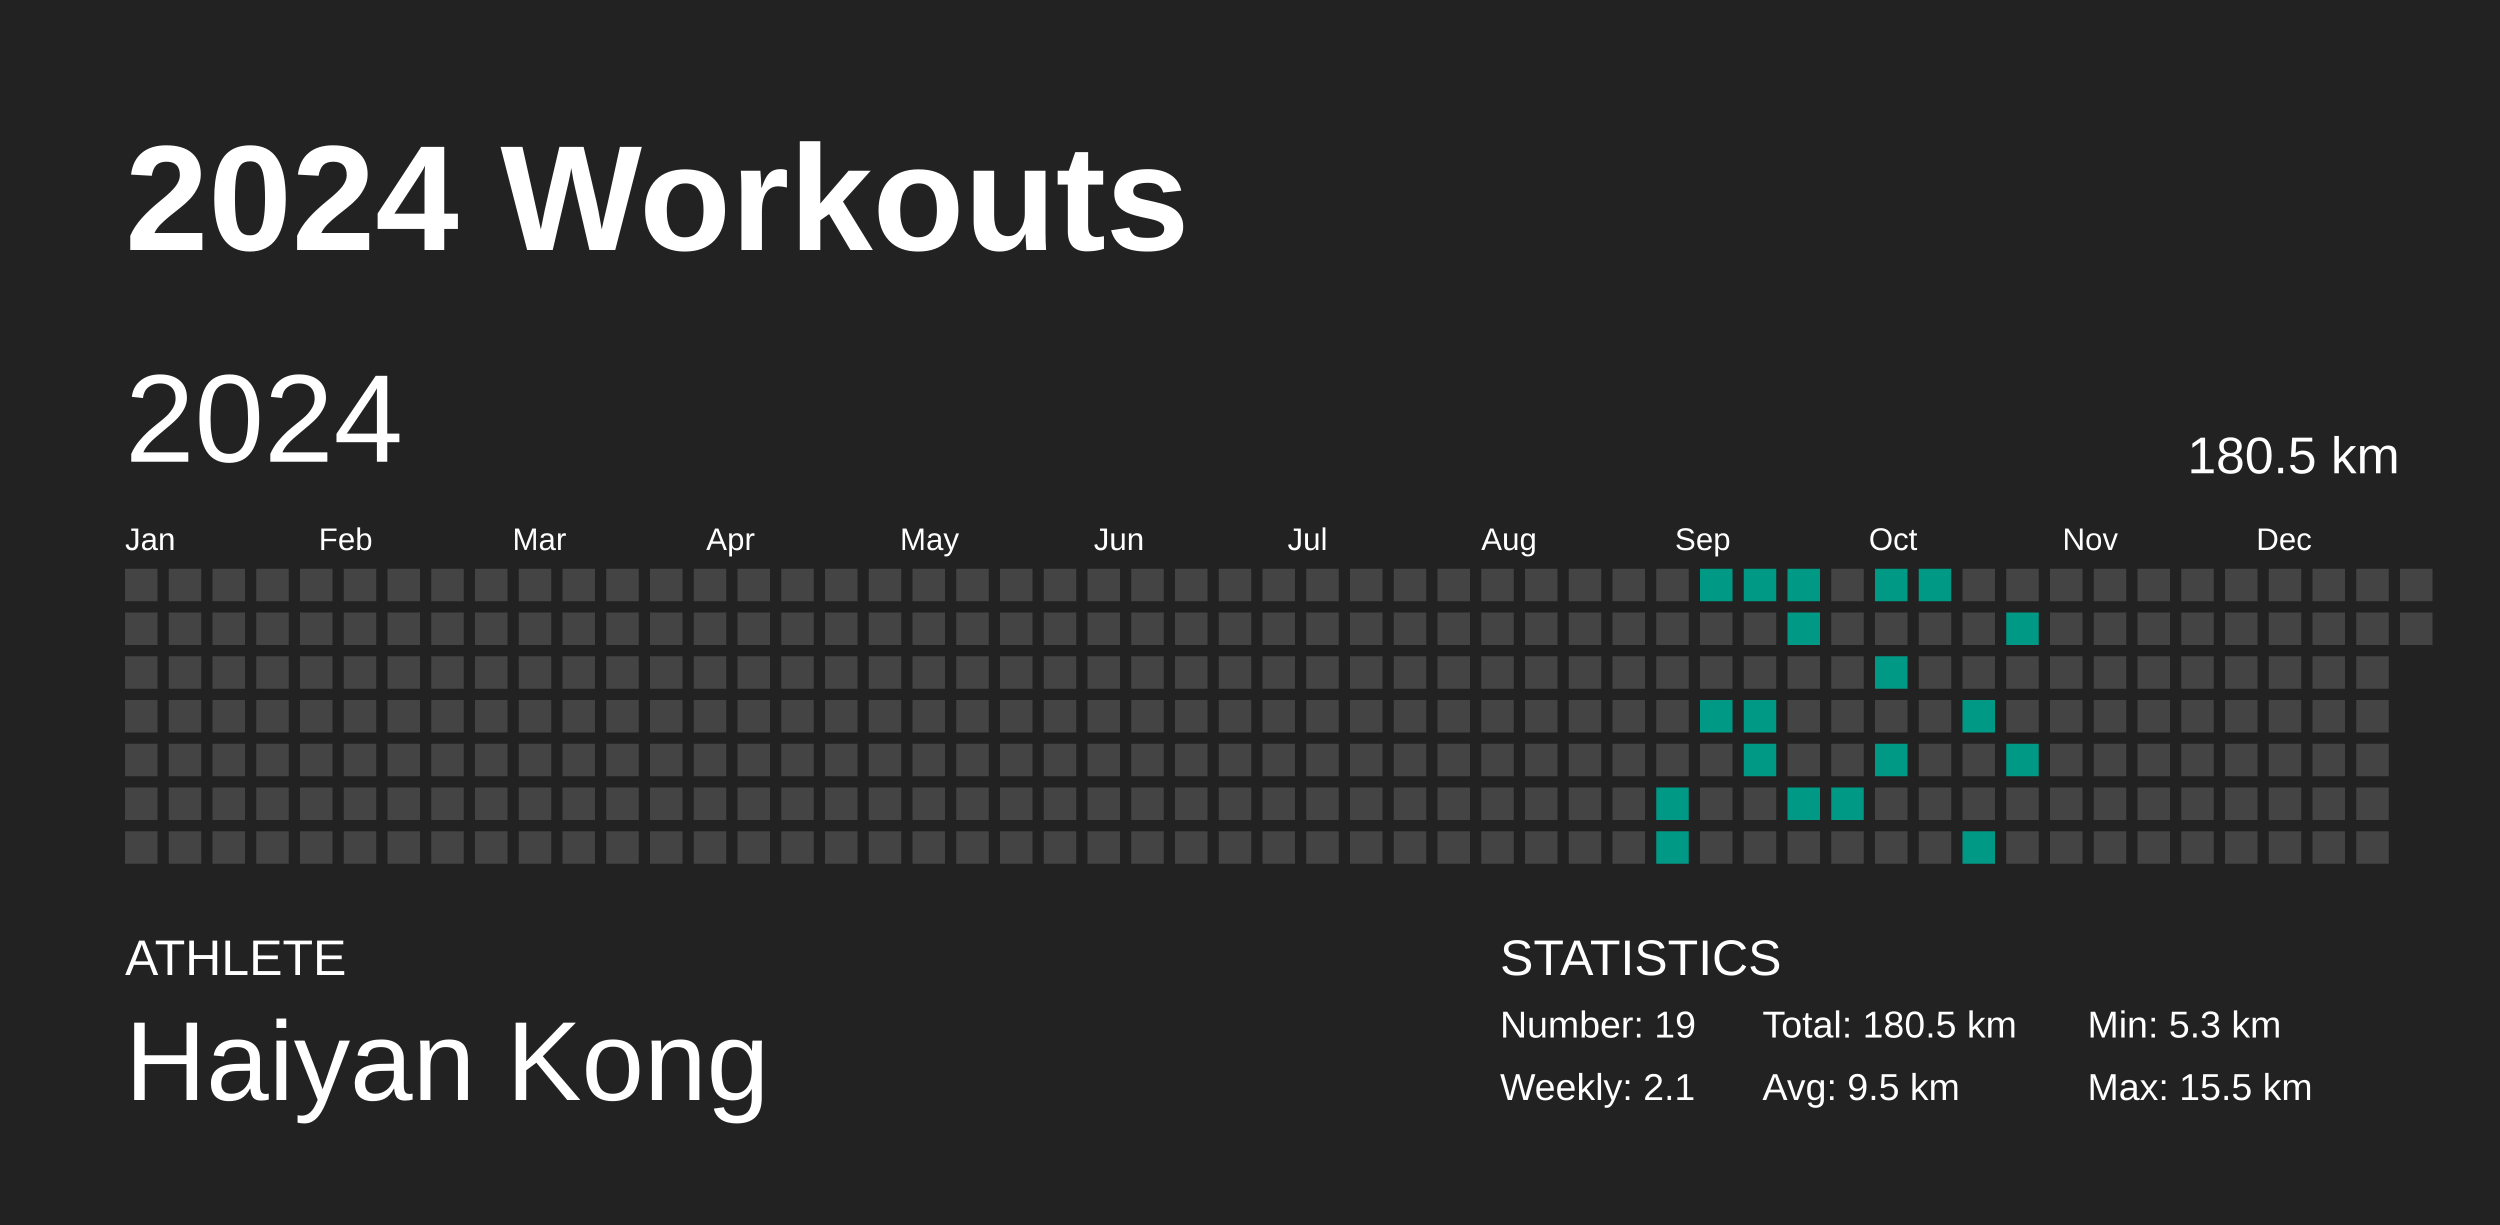
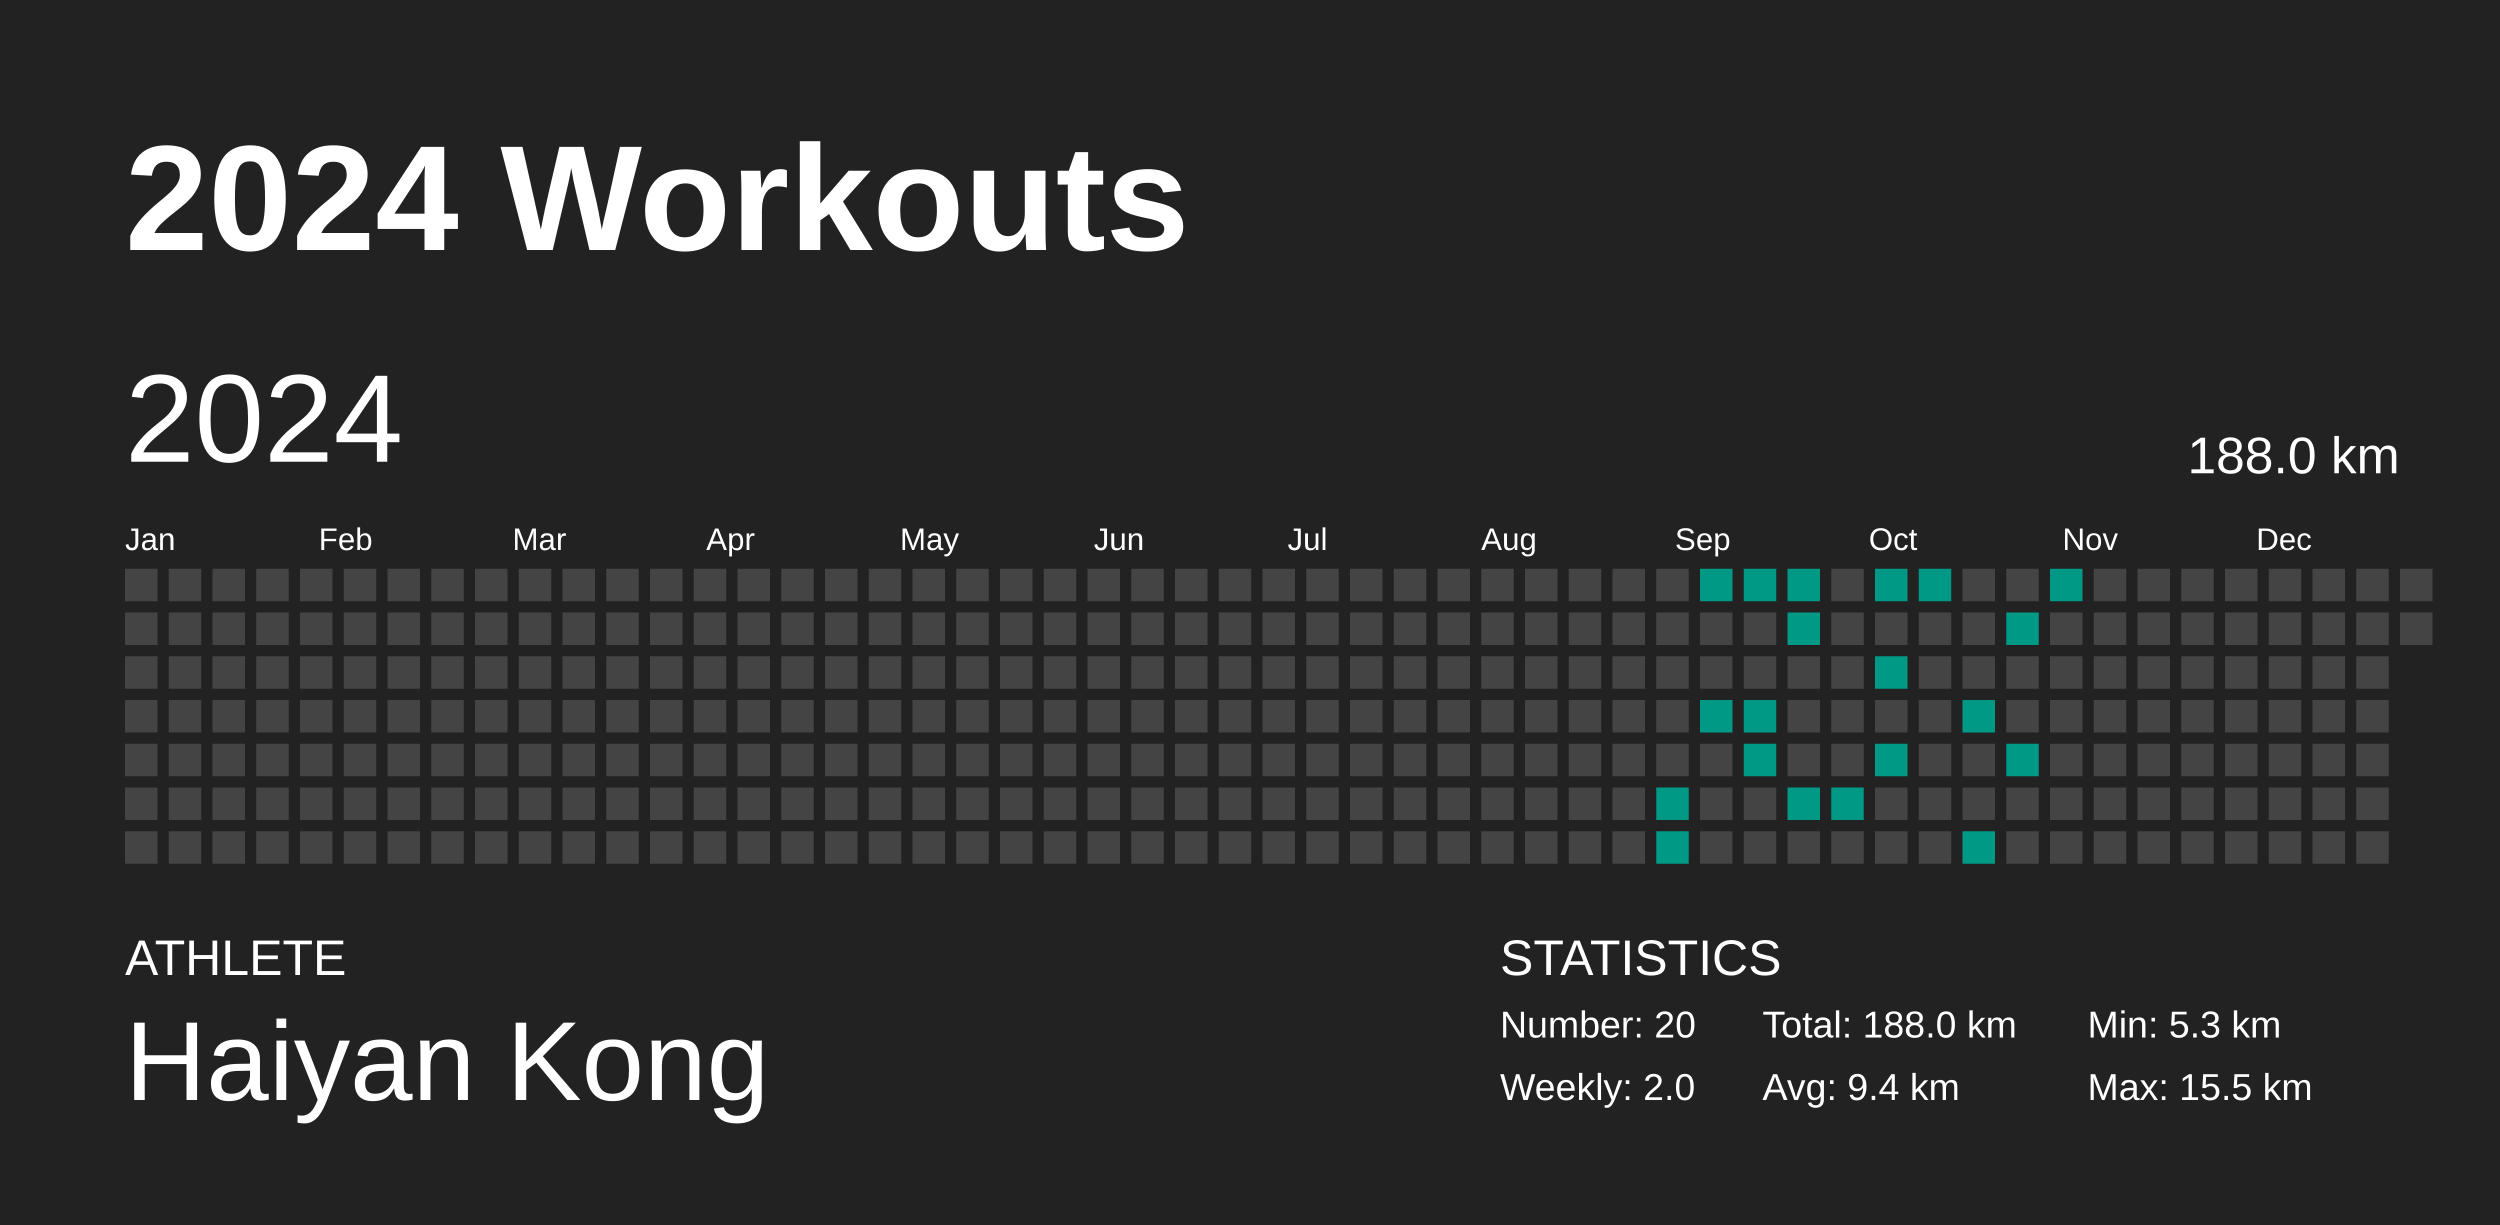
<svg xmlns="http://www.w3.org/2000/svg" baseProfile="full" height="98mm" version="1.1" viewBox="0,0,200,98" width="200mm">
  <defs />
  <rect fill="#222222" height="98" width="200" x="0" y="0" />
  <text fill="#FFFFFF" style="font-size:12px; font-family:Arial; font-weight:bold;" x="10" y="20">2024 Workouts</text>
  <text fill="#FFFFFF" style="font-size:4px; font-family:Arial" x="10" y="78">ATHLETE</text>
  <text fill="#FFFFFF" style="font-size:9px; font-family:Arial" x="10" y="88">Haiyan Kong</text>
  <text fill="#FFFFFF" style="font-size:4px; font-family:Arial" x="120" y="78">STATISTICS</text>
-   <text fill="#FFFFFF" style="font-size:3px; font-family:Arial" x="120" y="83">Number: 19</text>
-   <text fill="#FFFFFF" style="font-size:3px; font-family:Arial" x="120" y="88">Weekly: 2.1</text>
-   <text fill="#FFFFFF" style="font-size:3px; font-family:Arial" x="141" y="83">Total: 180.5 km</text>
-   <text fill="#FFFFFF" style="font-size:3px; font-family:Arial" x="141" y="88">Avg: 9.5 km</text>
+   <text fill="#FFFFFF" style="font-size:3px; font-family:Arial" x="120" y="83">Number: 20</text>
+   <text fill="#FFFFFF" style="font-size:3px; font-family:Arial" x="120" y="88">Weekly: 2.0</text>
+   <text fill="#FFFFFF" style="font-size:3px; font-family:Arial" x="141" y="83">Total: 188.0 km</text>
+   <text fill="#FFFFFF" style="font-size:3px; font-family:Arial" x="141" y="88">Avg: 9.4 km</text>
  <text fill="#FFFFFF" style="font-size:3px; font-family:Arial" x="167" y="83">Min: 5.3 km</text>
  <text fill="#FFFFFF" style="font-size:3px; font-family:Arial" x="167" y="88">Max: 15.5 km</text>
  <text dominant-baseline="hanging" fill="#FFFFFF" style="font-size:10.0px; font-family:Arial;" x="10" y="30">2024</text>
-   <text dominant-baseline="hanging" fill="#FFFFFF" style="font-size:4.125px; font-family:Arial;" x="175" y="35">180.5 km</text>
+   <text dominant-baseline="hanging" fill="#FFFFFF" style="font-size:4.125px; font-family:Arial;" x="175" y="35">188.0 km</text>
  <text fill="#FFFFFF" style="font-size:2.5px; font-family:Arial" x="10.0" y="44">Jan</text>
  <text fill="#FFFFFF" style="font-size:2.5px; font-family:Arial" x="25.5" y="44">Feb</text>
  <text fill="#FFFFFF" style="font-size:2.5px; font-family:Arial" x="41.0" y="44">Mar</text>
  <text fill="#FFFFFF" style="font-size:2.5px; font-family:Arial" x="56.5" y="44">Apr</text>
  <text fill="#FFFFFF" style="font-size:2.5px; font-family:Arial" x="72.0" y="44">May</text>
  <text fill="#FFFFFF" style="font-size:2.5px; font-family:Arial" x="87.5" y="44">Jun</text>
  <text fill="#FFFFFF" style="font-size:2.5px; font-family:Arial" x="103.0" y="44">Jul</text>
  <text fill="#FFFFFF" style="font-size:2.5px; font-family:Arial" x="118.5" y="44">Aug</text>
  <text fill="#FFFFFF" style="font-size:2.5px; font-family:Arial" x="134.0" y="44">Sep</text>
  <text fill="#FFFFFF" style="font-size:2.5px; font-family:Arial" x="149.5" y="44">Oct</text>
  <text fill="#FFFFFF" style="font-size:2.5px; font-family:Arial" x="165.0" y="44">Nov</text>
  <text fill="#FFFFFF" style="font-size:2.5px; font-family:Arial" x="180.5" y="44">Dec</text>
  <rect fill="#444444" height="2.6" width="2.6" x="10.0" y="45.5" />
  <rect fill="#444444" height="2.6" width="2.6" x="10.0" y="49.0" />
  <rect fill="#444444" height="2.6" width="2.6" x="10.0" y="52.5" />
  <rect fill="#444444" height="2.6" width="2.6" x="10.0" y="56.0" />
  <rect fill="#444444" height="2.6" width="2.6" x="10.0" y="59.5" />
  <rect fill="#444444" height="2.6" width="2.6" x="10.0" y="63.0" />
  <rect fill="#444444" height="2.6" width="2.6" x="10.0" y="66.5" />
  <rect fill="#444444" height="2.6" width="2.6" x="13.5" y="45.5" />
  <rect fill="#444444" height="2.6" width="2.6" x="13.5" y="49.0" />
  <rect fill="#444444" height="2.6" width="2.6" x="13.5" y="52.5" />
  <rect fill="#444444" height="2.6" width="2.6" x="13.5" y="56.0" />
  <rect fill="#444444" height="2.6" width="2.6" x="13.5" y="59.5" />
  <rect fill="#444444" height="2.6" width="2.6" x="13.5" y="63.0" />
  <rect fill="#444444" height="2.6" width="2.6" x="13.5" y="66.5" />
  <rect fill="#444444" height="2.6" width="2.6" x="17.0" y="45.5" />
  <rect fill="#444444" height="2.6" width="2.6" x="17.0" y="49.0" />
  <rect fill="#444444" height="2.6" width="2.6" x="17.0" y="52.5" />
  <rect fill="#444444" height="2.6" width="2.6" x="17.0" y="56.0" />
  <rect fill="#444444" height="2.6" width="2.6" x="17.0" y="59.5" />
  <rect fill="#444444" height="2.6" width="2.6" x="17.0" y="63.0" />
  <rect fill="#444444" height="2.6" width="2.6" x="17.0" y="66.5" />
  <rect fill="#444444" height="2.6" width="2.6" x="20.5" y="45.5" />
  <rect fill="#444444" height="2.6" width="2.6" x="20.5" y="49.0" />
  <rect fill="#444444" height="2.6" width="2.6" x="20.5" y="52.5" />
  <rect fill="#444444" height="2.6" width="2.6" x="20.5" y="56.0" />
  <rect fill="#444444" height="2.6" width="2.6" x="20.5" y="59.5" />
  <rect fill="#444444" height="2.6" width="2.6" x="20.5" y="63.0" />
  <rect fill="#444444" height="2.6" width="2.6" x="20.5" y="66.5" />
  <rect fill="#444444" height="2.6" width="2.6" x="24.0" y="45.5" />
  <rect fill="#444444" height="2.6" width="2.6" x="24.0" y="49.0" />
  <rect fill="#444444" height="2.6" width="2.6" x="24.0" y="52.5" />
  <rect fill="#444444" height="2.6" width="2.6" x="24.0" y="56.0" />
  <rect fill="#444444" height="2.6" width="2.6" x="24.0" y="59.5" />
  <rect fill="#444444" height="2.6" width="2.6" x="24.0" y="63.0" />
  <rect fill="#444444" height="2.6" width="2.6" x="24.0" y="66.5" />
  <rect fill="#444444" height="2.6" width="2.6" x="27.5" y="45.5" />
  <rect fill="#444444" height="2.6" width="2.6" x="27.5" y="49.0" />
  <rect fill="#444444" height="2.6" width="2.6" x="27.5" y="52.5" />
  <rect fill="#444444" height="2.6" width="2.6" x="27.5" y="56.0" />
  <rect fill="#444444" height="2.6" width="2.6" x="27.5" y="59.5" />
  <rect fill="#444444" height="2.6" width="2.6" x="27.5" y="63.0" />
  <rect fill="#444444" height="2.6" width="2.6" x="27.5" y="66.5" />
  <rect fill="#444444" height="2.6" width="2.6" x="31.0" y="45.5" />
  <rect fill="#444444" height="2.6" width="2.6" x="31.0" y="49.0" />
  <rect fill="#444444" height="2.6" width="2.6" x="31.0" y="52.5" />
  <rect fill="#444444" height="2.6" width="2.6" x="31.0" y="56.0" />
  <rect fill="#444444" height="2.6" width="2.6" x="31.0" y="59.5" />
  <rect fill="#444444" height="2.6" width="2.6" x="31.0" y="63.0" />
  <rect fill="#444444" height="2.6" width="2.6" x="31.0" y="66.5" />
  <rect fill="#444444" height="2.6" width="2.6" x="34.5" y="45.5" />
  <rect fill="#444444" height="2.6" width="2.6" x="34.5" y="49.0" />
  <rect fill="#444444" height="2.6" width="2.6" x="34.5" y="52.5" />
  <rect fill="#444444" height="2.6" width="2.6" x="34.5" y="56.0" />
  <rect fill="#444444" height="2.6" width="2.6" x="34.5" y="59.5" />
  <rect fill="#444444" height="2.6" width="2.6" x="34.5" y="63.0" />
  <rect fill="#444444" height="2.6" width="2.6" x="34.5" y="66.5" />
  <rect fill="#444444" height="2.6" width="2.6" x="38.0" y="45.5" />
  <rect fill="#444444" height="2.6" width="2.6" x="38.0" y="49.0" />
  <rect fill="#444444" height="2.6" width="2.6" x="38.0" y="52.5" />
  <rect fill="#444444" height="2.6" width="2.6" x="38.0" y="56.0" />
  <rect fill="#444444" height="2.6" width="2.6" x="38.0" y="59.5" />
  <rect fill="#444444" height="2.6" width="2.6" x="38.0" y="63.0" />
  <rect fill="#444444" height="2.6" width="2.6" x="38.0" y="66.5" />
  <rect fill="#444444" height="2.6" width="2.6" x="41.5" y="45.5" />
  <rect fill="#444444" height="2.6" width="2.6" x="41.5" y="49.0" />
  <rect fill="#444444" height="2.6" width="2.6" x="41.5" y="52.5" />
  <rect fill="#444444" height="2.6" width="2.6" x="41.5" y="56.0" />
  <rect fill="#444444" height="2.6" width="2.6" x="41.5" y="59.5" />
  <rect fill="#444444" height="2.6" width="2.6" x="41.5" y="63.0" />
  <rect fill="#444444" height="2.6" width="2.6" x="41.5" y="66.5" />
  <rect fill="#444444" height="2.6" width="2.6" x="45.0" y="45.5" />
  <rect fill="#444444" height="2.6" width="2.6" x="45.0" y="49.0" />
  <rect fill="#444444" height="2.6" width="2.6" x="45.0" y="52.5" />
  <rect fill="#444444" height="2.6" width="2.6" x="45.0" y="56.0" />
  <rect fill="#444444" height="2.6" width="2.6" x="45.0" y="59.5" />
  <rect fill="#444444" height="2.6" width="2.6" x="45.0" y="63.0" />
  <rect fill="#444444" height="2.6" width="2.6" x="45.0" y="66.5" />
  <rect fill="#444444" height="2.6" width="2.6" x="48.5" y="45.5" />
  <rect fill="#444444" height="2.6" width="2.6" x="48.5" y="49.0" />
  <rect fill="#444444" height="2.6" width="2.6" x="48.5" y="52.5" />
  <rect fill="#444444" height="2.6" width="2.6" x="48.5" y="56.0" />
  <rect fill="#444444" height="2.6" width="2.6" x="48.5" y="59.5" />
  <rect fill="#444444" height="2.6" width="2.6" x="48.5" y="63.0" />
  <rect fill="#444444" height="2.6" width="2.6" x="48.5" y="66.5" />
  <rect fill="#444444" height="2.6" width="2.6" x="52.0" y="45.5" />
  <rect fill="#444444" height="2.6" width="2.6" x="52.0" y="49.0" />
  <rect fill="#444444" height="2.6" width="2.6" x="52.0" y="52.5" />
  <rect fill="#444444" height="2.6" width="2.6" x="52.0" y="56.0" />
  <rect fill="#444444" height="2.6" width="2.6" x="52.0" y="59.5" />
  <rect fill="#444444" height="2.6" width="2.6" x="52.0" y="63.0" />
  <rect fill="#444444" height="2.6" width="2.6" x="52.0" y="66.5" />
  <rect fill="#444444" height="2.6" width="2.6" x="55.5" y="45.5" />
  <rect fill="#444444" height="2.6" width="2.6" x="55.5" y="49.0" />
  <rect fill="#444444" height="2.6" width="2.6" x="55.5" y="52.5" />
  <rect fill="#444444" height="2.6" width="2.6" x="55.5" y="56.0" />
  <rect fill="#444444" height="2.6" width="2.6" x="55.5" y="59.5" />
  <rect fill="#444444" height="2.6" width="2.6" x="55.5" y="63.0" />
  <rect fill="#444444" height="2.6" width="2.6" x="55.5" y="66.5" />
  <rect fill="#444444" height="2.6" width="2.6" x="59.0" y="45.5" />
  <rect fill="#444444" height="2.6" width="2.6" x="59.0" y="49.0" />
  <rect fill="#444444" height="2.6" width="2.6" x="59.0" y="52.5" />
  <rect fill="#444444" height="2.6" width="2.6" x="59.0" y="56.0" />
  <rect fill="#444444" height="2.6" width="2.6" x="59.0" y="59.5" />
  <rect fill="#444444" height="2.6" width="2.6" x="59.0" y="63.0" />
  <rect fill="#444444" height="2.6" width="2.6" x="59.0" y="66.5" />
  <rect fill="#444444" height="2.6" width="2.6" x="62.5" y="45.5" />
  <rect fill="#444444" height="2.6" width="2.6" x="62.5" y="49.0" />
  <rect fill="#444444" height="2.6" width="2.6" x="62.5" y="52.5" />
  <rect fill="#444444" height="2.6" width="2.6" x="62.5" y="56.0" />
  <rect fill="#444444" height="2.6" width="2.6" x="62.5" y="59.5" />
  <rect fill="#444444" height="2.6" width="2.6" x="62.5" y="63.0" />
  <rect fill="#444444" height="2.6" width="2.6" x="62.5" y="66.5" />
  <rect fill="#444444" height="2.6" width="2.6" x="66.0" y="45.5" />
  <rect fill="#444444" height="2.6" width="2.6" x="66.0" y="49.0" />
  <rect fill="#444444" height="2.6" width="2.6" x="66.0" y="52.5" />
  <rect fill="#444444" height="2.6" width="2.6" x="66.0" y="56.0" />
  <rect fill="#444444" height="2.6" width="2.6" x="66.0" y="59.5" />
  <rect fill="#444444" height="2.6" width="2.6" x="66.0" y="63.0" />
  <rect fill="#444444" height="2.6" width="2.6" x="66.0" y="66.5" />
  <rect fill="#444444" height="2.6" width="2.6" x="69.5" y="45.5" />
  <rect fill="#444444" height="2.6" width="2.6" x="69.5" y="49.0" />
  <rect fill="#444444" height="2.6" width="2.6" x="69.5" y="52.5" />
  <rect fill="#444444" height="2.6" width="2.6" x="69.5" y="56.0" />
  <rect fill="#444444" height="2.6" width="2.6" x="69.5" y="59.5" />
  <rect fill="#444444" height="2.6" width="2.6" x="69.5" y="63.0" />
  <rect fill="#444444" height="2.6" width="2.6" x="69.5" y="66.5" />
  <rect fill="#444444" height="2.6" width="2.6" x="73.0" y="45.5" />
  <rect fill="#444444" height="2.6" width="2.6" x="73.0" y="49.0" />
  <rect fill="#444444" height="2.6" width="2.6" x="73.0" y="52.5" />
  <rect fill="#444444" height="2.6" width="2.6" x="73.0" y="56.0" />
  <rect fill="#444444" height="2.6" width="2.6" x="73.0" y="59.5" />
  <rect fill="#444444" height="2.6" width="2.6" x="73.0" y="63.0" />
  <rect fill="#444444" height="2.6" width="2.6" x="73.0" y="66.5" />
  <rect fill="#444444" height="2.6" width="2.6" x="76.5" y="45.5" />
  <rect fill="#444444" height="2.6" width="2.6" x="76.5" y="49.0" />
  <rect fill="#444444" height="2.6" width="2.6" x="76.5" y="52.5" />
  <rect fill="#444444" height="2.6" width="2.6" x="76.5" y="56.0" />
  <rect fill="#444444" height="2.6" width="2.6" x="76.5" y="59.5" />
  <rect fill="#444444" height="2.6" width="2.6" x="76.5" y="63.0" />
  <rect fill="#444444" height="2.6" width="2.6" x="76.5" y="66.5" />
  <rect fill="#444444" height="2.6" width="2.6" x="80.0" y="45.5" />
  <rect fill="#444444" height="2.6" width="2.6" x="80.0" y="49.0" />
  <rect fill="#444444" height="2.6" width="2.6" x="80.0" y="52.5" />
  <rect fill="#444444" height="2.6" width="2.6" x="80.0" y="56.0" />
  <rect fill="#444444" height="2.6" width="2.6" x="80.0" y="59.5" />
  <rect fill="#444444" height="2.6" width="2.6" x="80.0" y="63.0" />
  <rect fill="#444444" height="2.6" width="2.6" x="80.0" y="66.5" />
  <rect fill="#444444" height="2.6" width="2.6" x="83.5" y="45.5" />
  <rect fill="#444444" height="2.6" width="2.6" x="83.5" y="49.0" />
  <rect fill="#444444" height="2.6" width="2.6" x="83.5" y="52.5" />
  <rect fill="#444444" height="2.6" width="2.6" x="83.5" y="56.0" />
  <rect fill="#444444" height="2.6" width="2.6" x="83.5" y="59.5" />
  <rect fill="#444444" height="2.6" width="2.6" x="83.5" y="63.0" />
  <rect fill="#444444" height="2.6" width="2.6" x="83.5" y="66.5" />
  <rect fill="#444444" height="2.6" width="2.6" x="87.0" y="45.5" />
  <rect fill="#444444" height="2.6" width="2.6" x="87.0" y="49.0" />
  <rect fill="#444444" height="2.6" width="2.6" x="87.0" y="52.5" />
  <rect fill="#444444" height="2.6" width="2.6" x="87.0" y="56.0" />
  <rect fill="#444444" height="2.6" width="2.6" x="87.0" y="59.5" />
  <rect fill="#444444" height="2.6" width="2.6" x="87.0" y="63.0" />
  <rect fill="#444444" height="2.6" width="2.6" x="87.0" y="66.5" />
  <rect fill="#444444" height="2.6" width="2.6" x="90.5" y="45.5" />
  <rect fill="#444444" height="2.6" width="2.6" x="90.5" y="49.0" />
  <rect fill="#444444" height="2.6" width="2.6" x="90.5" y="52.5" />
  <rect fill="#444444" height="2.6" width="2.6" x="90.5" y="56.0" />
  <rect fill="#444444" height="2.6" width="2.6" x="90.5" y="59.5" />
  <rect fill="#444444" height="2.6" width="2.6" x="90.5" y="63.0" />
  <rect fill="#444444" height="2.6" width="2.6" x="90.5" y="66.5" />
  <rect fill="#444444" height="2.6" width="2.6" x="94.0" y="45.5" />
  <rect fill="#444444" height="2.6" width="2.6" x="94.0" y="49.0" />
  <rect fill="#444444" height="2.6" width="2.6" x="94.0" y="52.5" />
  <rect fill="#444444" height="2.6" width="2.6" x="94.0" y="56.0" />
  <rect fill="#444444" height="2.6" width="2.6" x="94.0" y="59.5" />
  <rect fill="#444444" height="2.6" width="2.6" x="94.0" y="63.0" />
  <rect fill="#444444" height="2.6" width="2.6" x="94.0" y="66.5" />
  <rect fill="#444444" height="2.6" width="2.6" x="97.5" y="45.5" />
  <rect fill="#444444" height="2.6" width="2.6" x="97.5" y="49.0" />
  <rect fill="#444444" height="2.6" width="2.6" x="97.5" y="52.5" />
  <rect fill="#444444" height="2.6" width="2.6" x="97.5" y="56.0" />
  <rect fill="#444444" height="2.6" width="2.6" x="97.5" y="59.5" />
  <rect fill="#444444" height="2.6" width="2.6" x="97.5" y="63.0" />
  <rect fill="#444444" height="2.6" width="2.6" x="97.5" y="66.5" />
  <rect fill="#444444" height="2.6" width="2.6" x="101.0" y="45.5" />
  <rect fill="#444444" height="2.6" width="2.6" x="101.0" y="49.0" />
  <rect fill="#444444" height="2.6" width="2.6" x="101.0" y="52.5" />
  <rect fill="#444444" height="2.6" width="2.6" x="101.0" y="56.0" />
  <rect fill="#444444" height="2.6" width="2.6" x="101.0" y="59.5" />
  <rect fill="#444444" height="2.6" width="2.6" x="101.0" y="63.0" />
  <rect fill="#444444" height="2.6" width="2.6" x="101.0" y="66.5" />
  <rect fill="#444444" height="2.6" width="2.6" x="104.5" y="45.5" />
  <rect fill="#444444" height="2.6" width="2.6" x="104.5" y="49.0" />
  <rect fill="#444444" height="2.6" width="2.6" x="104.5" y="52.5" />
  <rect fill="#444444" height="2.6" width="2.6" x="104.5" y="56.0" />
  <rect fill="#444444" height="2.6" width="2.6" x="104.5" y="59.5" />
  <rect fill="#444444" height="2.6" width="2.6" x="104.5" y="63.0" />
  <rect fill="#444444" height="2.6" width="2.6" x="104.5" y="66.5" />
  <rect fill="#444444" height="2.6" width="2.6" x="108.0" y="45.5" />
  <rect fill="#444444" height="2.6" width="2.6" x="108.0" y="49.0" />
  <rect fill="#444444" height="2.6" width="2.6" x="108.0" y="52.5" />
  <rect fill="#444444" height="2.6" width="2.6" x="108.0" y="56.0" />
  <rect fill="#444444" height="2.6" width="2.6" x="108.0" y="59.5" />
  <rect fill="#444444" height="2.6" width="2.6" x="108.0" y="63.0" />
  <rect fill="#444444" height="2.6" width="2.6" x="108.0" y="66.5" />
  <rect fill="#444444" height="2.6" width="2.6" x="111.5" y="45.5" />
  <rect fill="#444444" height="2.6" width="2.6" x="111.5" y="49.0" />
  <rect fill="#444444" height="2.6" width="2.6" x="111.5" y="52.5" />
  <rect fill="#444444" height="2.6" width="2.6" x="111.5" y="56.0" />
  <rect fill="#444444" height="2.6" width="2.6" x="111.5" y="59.5" />
  <rect fill="#444444" height="2.6" width="2.6" x="111.5" y="63.0" />
  <rect fill="#444444" height="2.6" width="2.6" x="111.5" y="66.5" />
  <rect fill="#444444" height="2.6" width="2.6" x="115.0" y="45.5" />
  <rect fill="#444444" height="2.6" width="2.6" x="115.0" y="49.0" />
  <rect fill="#444444" height="2.6" width="2.6" x="115.0" y="52.5" />
  <rect fill="#444444" height="2.6" width="2.6" x="115.0" y="56.0" />
  <rect fill="#444444" height="2.6" width="2.6" x="115.0" y="59.5" />
  <rect fill="#444444" height="2.6" width="2.6" x="115.0" y="63.0" />
  <rect fill="#444444" height="2.6" width="2.6" x="115.0" y="66.5" />
  <rect fill="#444444" height="2.6" width="2.6" x="118.5" y="45.5" />
  <rect fill="#444444" height="2.6" width="2.6" x="118.5" y="49.0" />
  <rect fill="#444444" height="2.6" width="2.6" x="118.5" y="52.5" />
  <rect fill="#444444" height="2.6" width="2.6" x="118.5" y="56.0" />
  <rect fill="#444444" height="2.6" width="2.6" x="118.5" y="59.5" />
  <rect fill="#444444" height="2.6" width="2.6" x="118.5" y="63.0" />
  <rect fill="#444444" height="2.6" width="2.6" x="118.5" y="66.5" />
  <rect fill="#444444" height="2.6" width="2.6" x="122.0" y="45.5" />
  <rect fill="#444444" height="2.6" width="2.6" x="122.0" y="49.0" />
  <rect fill="#444444" height="2.6" width="2.6" x="122.0" y="52.5" />
  <rect fill="#444444" height="2.6" width="2.6" x="122.0" y="56.0" />
  <rect fill="#444444" height="2.6" width="2.6" x="122.0" y="59.5" />
  <rect fill="#444444" height="2.6" width="2.6" x="122.0" y="63.0" />
  <rect fill="#444444" height="2.6" width="2.6" x="122.0" y="66.5" />
  <rect fill="#444444" height="2.6" width="2.6" x="125.5" y="45.5" />
  <rect fill="#444444" height="2.6" width="2.6" x="125.5" y="49.0" />
  <rect fill="#444444" height="2.6" width="2.6" x="125.5" y="52.5" />
  <rect fill="#444444" height="2.6" width="2.6" x="125.5" y="56.0" />
  <rect fill="#444444" height="2.6" width="2.6" x="125.5" y="59.5" />
  <rect fill="#444444" height="2.6" width="2.6" x="125.5" y="63.0" />
  <rect fill="#444444" height="2.6" width="2.6" x="125.5" y="66.5" />
  <rect fill="#444444" height="2.6" width="2.6" x="129.0" y="45.5" />
  <rect fill="#444444" height="2.6" width="2.6" x="129.0" y="49.0" />
  <rect fill="#444444" height="2.6" width="2.6" x="129.0" y="52.5" />
  <rect fill="#444444" height="2.6" width="2.6" x="129.0" y="56.0" />
  <rect fill="#444444" height="2.6" width="2.6" x="129.0" y="59.5" />
  <rect fill="#444444" height="2.6" width="2.6" x="129.0" y="63.0" />
  <rect fill="#444444" height="2.6" width="2.6" x="129.0" y="66.5" />
  <rect fill="#444444" height="2.6" width="2.6" x="132.5" y="45.5" />
  <rect fill="#444444" height="2.6" width="2.6" x="132.5" y="49.0" />
  <rect fill="#444444" height="2.6" width="2.6" x="132.5" y="52.5" />
  <rect fill="#444444" height="2.6" width="2.6" x="132.5" y="56.0" />
  <rect fill="#444444" height="2.6" width="2.6" x="132.5" y="59.5" />
  <rect fill="#009986" height="2.6" width="2.6" x="132.5" y="63.0" />
  <rect fill="#009986" height="2.6" width="2.6" x="132.5" y="66.5" />
  <rect fill="#009986" height="2.6" width="2.6" x="136.0" y="45.5" />
  <rect fill="#444444" height="2.6" width="2.6" x="136.0" y="49.0" />
  <rect fill="#444444" height="2.6" width="2.6" x="136.0" y="52.5" />
  <rect fill="#009986" height="2.6" width="2.6" x="136.0" y="56.0" />
  <rect fill="#444444" height="2.6" width="2.6" x="136.0" y="59.5" />
  <rect fill="#444444" height="2.6" width="2.6" x="136.0" y="63.0" />
  <rect fill="#444444" height="2.6" width="2.6" x="136.0" y="66.5" />
  <rect fill="#009986" height="2.6" width="2.6" x="139.5" y="45.5" />
  <rect fill="#444444" height="2.6" width="2.6" x="139.5" y="49.0" />
  <rect fill="#444444" height="2.6" width="2.6" x="139.5" y="52.5" />
  <rect fill="#009986" height="2.6" width="2.6" x="139.5" y="56.0" />
  <rect fill="#009986" height="2.6" width="2.6" x="139.5" y="59.5" />
  <rect fill="#444444" height="2.6" width="2.6" x="139.5" y="63.0" />
  <rect fill="#444444" height="2.6" width="2.6" x="139.5" y="66.5" />
  <rect fill="#009986" height="2.6" width="2.6" x="143.0" y="45.5" />
  <rect fill="#009986" height="2.6" width="2.6" x="143.0" y="49.0" />
  <rect fill="#444444" height="2.6" width="2.6" x="143.0" y="52.5" />
  <rect fill="#444444" height="2.6" width="2.6" x="143.0" y="56.0" />
  <rect fill="#444444" height="2.6" width="2.6" x="143.0" y="59.5" />
  <rect fill="#009986" height="2.6" width="2.6" x="143.0" y="63.0" />
  <rect fill="#444444" height="2.6" width="2.6" x="143.0" y="66.5" />
  <rect fill="#444444" height="2.6" width="2.6" x="146.5" y="45.5" />
  <rect fill="#444444" height="2.6" width="2.6" x="146.5" y="49.0" />
  <rect fill="#444444" height="2.6" width="2.6" x="146.5" y="52.5" />
  <rect fill="#444444" height="2.6" width="2.6" x="146.5" y="56.0" />
  <rect fill="#444444" height="2.6" width="2.6" x="146.5" y="59.5" />
  <rect fill="#009986" height="2.6" width="2.6" x="146.5" y="63.0" />
  <rect fill="#444444" height="2.6" width="2.6" x="146.5" y="66.5" />
  <rect fill="#009986" height="2.6" width="2.6" x="150.0" y="45.5" />
  <rect fill="#444444" height="2.6" width="2.6" x="150.0" y="49.0" />
  <rect fill="#009986" height="2.6" width="2.6" x="150.0" y="52.5" />
  <rect fill="#444444" height="2.6" width="2.6" x="150.0" y="56.0" />
  <rect fill="#009986" height="2.6" width="2.6" x="150.0" y="59.5" />
  <rect fill="#444444" height="2.6" width="2.6" x="150.0" y="63.0" />
  <rect fill="#444444" height="2.6" width="2.6" x="150.0" y="66.5" />
  <rect fill="#009986" height="2.6" width="2.6" x="153.5" y="45.5" />
  <rect fill="#444444" height="2.6" width="2.6" x="153.5" y="49.0" />
  <rect fill="#444444" height="2.6" width="2.6" x="153.5" y="52.5" />
  <rect fill="#444444" height="2.6" width="2.6" x="153.5" y="56.0" />
  <rect fill="#444444" height="2.6" width="2.6" x="153.5" y="59.5" />
  <rect fill="#444444" height="2.6" width="2.6" x="153.5" y="63.0" />
  <rect fill="#444444" height="2.6" width="2.6" x="153.5" y="66.5" />
  <rect fill="#444444" height="2.6" width="2.6" x="157.0" y="45.5" />
  <rect fill="#444444" height="2.6" width="2.6" x="157.0" y="49.0" />
  <rect fill="#444444" height="2.6" width="2.6" x="157.0" y="52.5" />
  <rect fill="#009986" height="2.6" width="2.6" x="157.0" y="56.0" />
  <rect fill="#444444" height="2.6" width="2.6" x="157.0" y="59.5" />
  <rect fill="#444444" height="2.6" width="2.6" x="157.0" y="63.0" />
  <rect fill="#009986" height="2.6" width="2.6" x="157.0" y="66.5" />
  <rect fill="#444444" height="2.6" width="2.6" x="160.5" y="45.5" />
  <rect fill="#009986" height="2.6" width="2.6" x="160.5" y="49.0" />
  <rect fill="#444444" height="2.6" width="2.6" x="160.5" y="52.5" />
  <rect fill="#444444" height="2.6" width="2.6" x="160.5" y="56.0" />
  <rect fill="#009986" height="2.6" width="2.6" x="160.5" y="59.5" />
  <rect fill="#444444" height="2.6" width="2.6" x="160.5" y="63.0" />
  <rect fill="#444444" height="2.6" width="2.6" x="160.5" y="66.5" />
-   <rect fill="#444444" height="2.6" width="2.6" x="164.0" y="45.5" />
+   <rect fill="#009986" height="2.6" width="2.6" x="164.0" y="45.5" />
  <rect fill="#444444" height="2.6" width="2.6" x="164.0" y="49.0" />
  <rect fill="#444444" height="2.6" width="2.6" x="164.0" y="52.5" />
  <rect fill="#444444" height="2.6" width="2.6" x="164.0" y="56.0" />
  <rect fill="#444444" height="2.6" width="2.6" x="164.0" y="59.5" />
  <rect fill="#444444" height="2.6" width="2.6" x="164.0" y="63.0" />
  <rect fill="#444444" height="2.6" width="2.6" x="164.0" y="66.5" />
  <rect fill="#444444" height="2.6" width="2.6" x="167.5" y="45.5" />
  <rect fill="#444444" height="2.6" width="2.6" x="167.5" y="49.0" />
  <rect fill="#444444" height="2.6" width="2.6" x="167.5" y="52.5" />
  <rect fill="#444444" height="2.6" width="2.6" x="167.5" y="56.0" />
  <rect fill="#444444" height="2.6" width="2.6" x="167.5" y="59.5" />
  <rect fill="#444444" height="2.6" width="2.6" x="167.5" y="63.0" />
  <rect fill="#444444" height="2.6" width="2.6" x="167.5" y="66.5" />
  <rect fill="#444444" height="2.6" width="2.6" x="171.0" y="45.5" />
  <rect fill="#444444" height="2.6" width="2.6" x="171.0" y="49.0" />
  <rect fill="#444444" height="2.6" width="2.6" x="171.0" y="52.5" />
  <rect fill="#444444" height="2.6" width="2.6" x="171.0" y="56.0" />
  <rect fill="#444444" height="2.6" width="2.6" x="171.0" y="59.5" />
  <rect fill="#444444" height="2.6" width="2.6" x="171.0" y="63.0" />
  <rect fill="#444444" height="2.6" width="2.6" x="171.0" y="66.5" />
  <rect fill="#444444" height="2.6" width="2.6" x="174.5" y="45.5" />
  <rect fill="#444444" height="2.6" width="2.6" x="174.5" y="49.0" />
  <rect fill="#444444" height="2.6" width="2.6" x="174.5" y="52.5" />
  <rect fill="#444444" height="2.6" width="2.6" x="174.5" y="56.0" />
  <rect fill="#444444" height="2.6" width="2.6" x="174.5" y="59.5" />
  <rect fill="#444444" height="2.6" width="2.6" x="174.5" y="63.0" />
  <rect fill="#444444" height="2.6" width="2.6" x="174.5" y="66.5" />
  <rect fill="#444444" height="2.6" width="2.6" x="178.0" y="45.5" />
  <rect fill="#444444" height="2.6" width="2.6" x="178.0" y="49.0" />
  <rect fill="#444444" height="2.6" width="2.6" x="178.0" y="52.5" />
  <rect fill="#444444" height="2.6" width="2.6" x="178.0" y="56.0" />
  <rect fill="#444444" height="2.6" width="2.6" x="178.0" y="59.5" />
  <rect fill="#444444" height="2.6" width="2.6" x="178.0" y="63.0" />
  <rect fill="#444444" height="2.6" width="2.6" x="178.0" y="66.5" />
  <rect fill="#444444" height="2.6" width="2.6" x="181.5" y="45.5" />
  <rect fill="#444444" height="2.6" width="2.6" x="181.5" y="49.0" />
  <rect fill="#444444" height="2.6" width="2.6" x="181.5" y="52.5" />
  <rect fill="#444444" height="2.6" width="2.6" x="181.5" y="56.0" />
  <rect fill="#444444" height="2.6" width="2.6" x="181.5" y="59.5" />
  <rect fill="#444444" height="2.6" width="2.6" x="181.5" y="63.0" />
  <rect fill="#444444" height="2.6" width="2.6" x="181.5" y="66.5" />
  <rect fill="#444444" height="2.6" width="2.6" x="185.0" y="45.5" />
  <rect fill="#444444" height="2.6" width="2.6" x="185.0" y="49.0" />
  <rect fill="#444444" height="2.6" width="2.6" x="185.0" y="52.5" />
  <rect fill="#444444" height="2.6" width="2.6" x="185.0" y="56.0" />
  <rect fill="#444444" height="2.6" width="2.6" x="185.0" y="59.5" />
  <rect fill="#444444" height="2.6" width="2.6" x="185.0" y="63.0" />
  <rect fill="#444444" height="2.6" width="2.6" x="185.0" y="66.5" />
  <rect fill="#444444" height="2.6" width="2.6" x="188.5" y="45.5" />
  <rect fill="#444444" height="2.6" width="2.6" x="188.5" y="49.0" />
  <rect fill="#444444" height="2.6" width="2.6" x="188.5" y="52.5" />
  <rect fill="#444444" height="2.6" width="2.6" x="188.5" y="56.0" />
  <rect fill="#444444" height="2.6" width="2.6" x="188.5" y="59.5" />
  <rect fill="#444444" height="2.6" width="2.6" x="188.5" y="63.0" />
  <rect fill="#444444" height="2.6" width="2.6" x="188.5" y="66.5" />
  <rect fill="#444444" height="2.6" width="2.6" x="192.0" y="45.5" />
  <rect fill="#444444" height="2.6" width="2.6" x="192.0" y="49.0" />
</svg>
